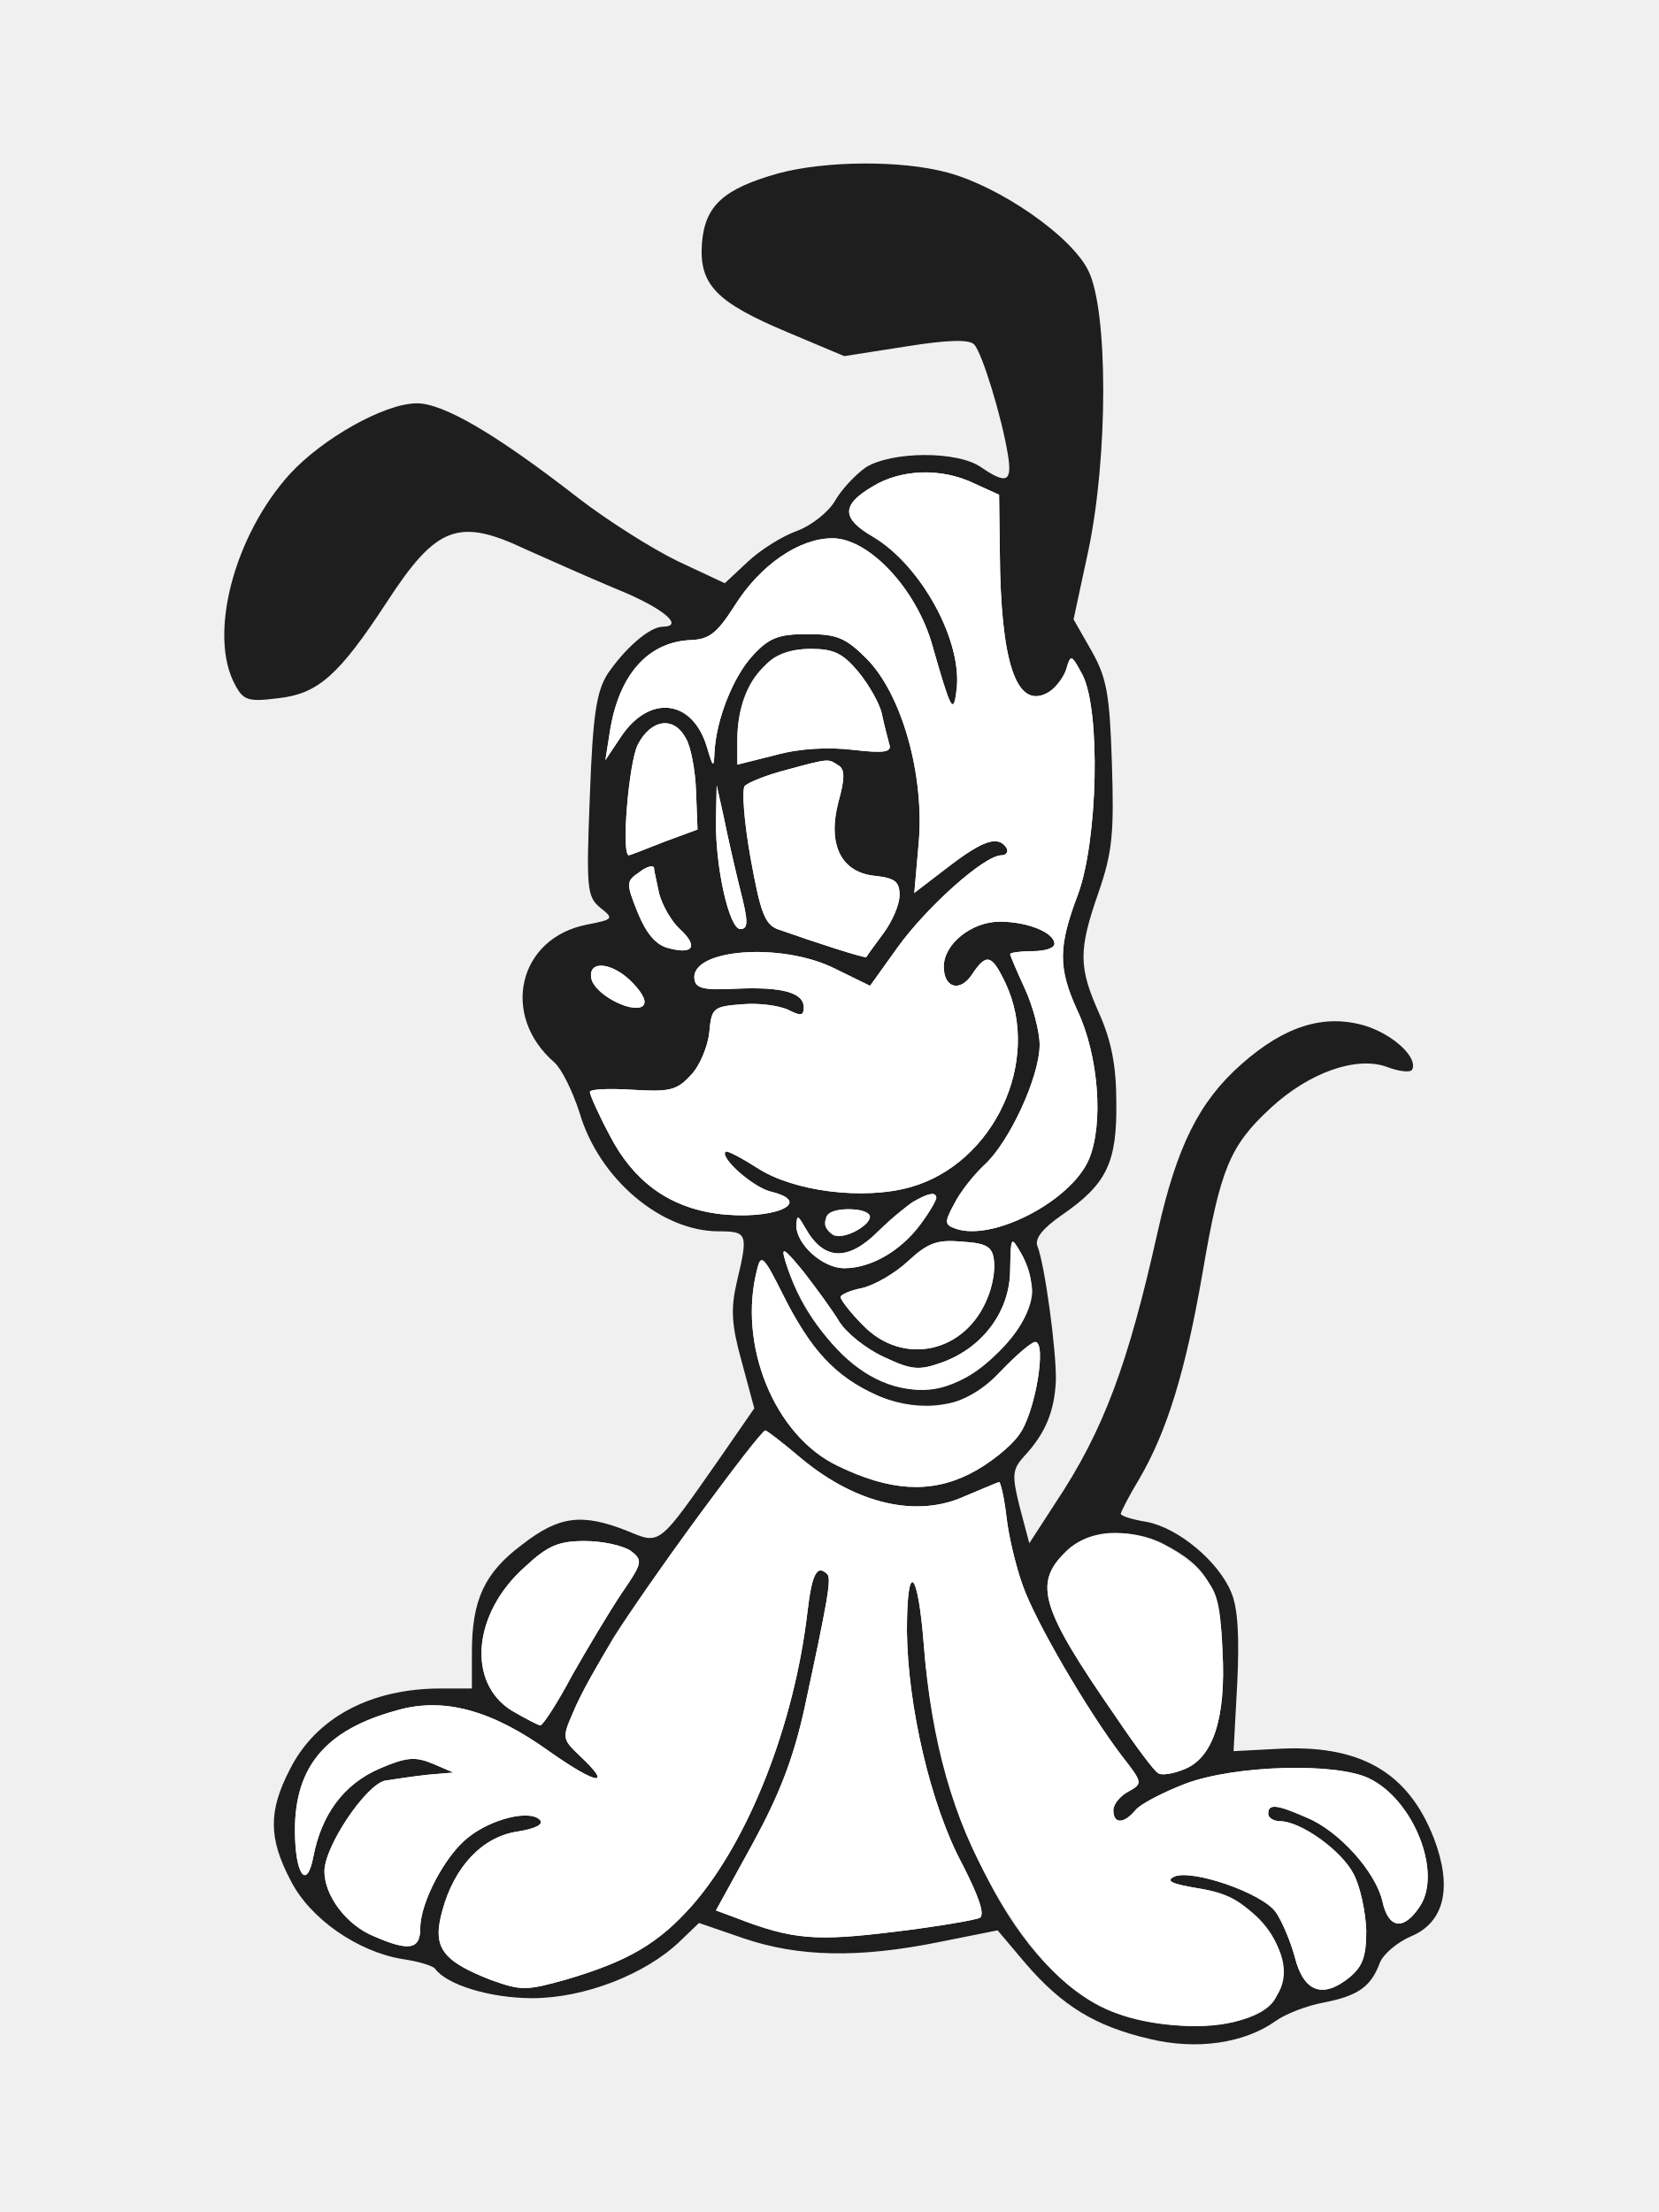
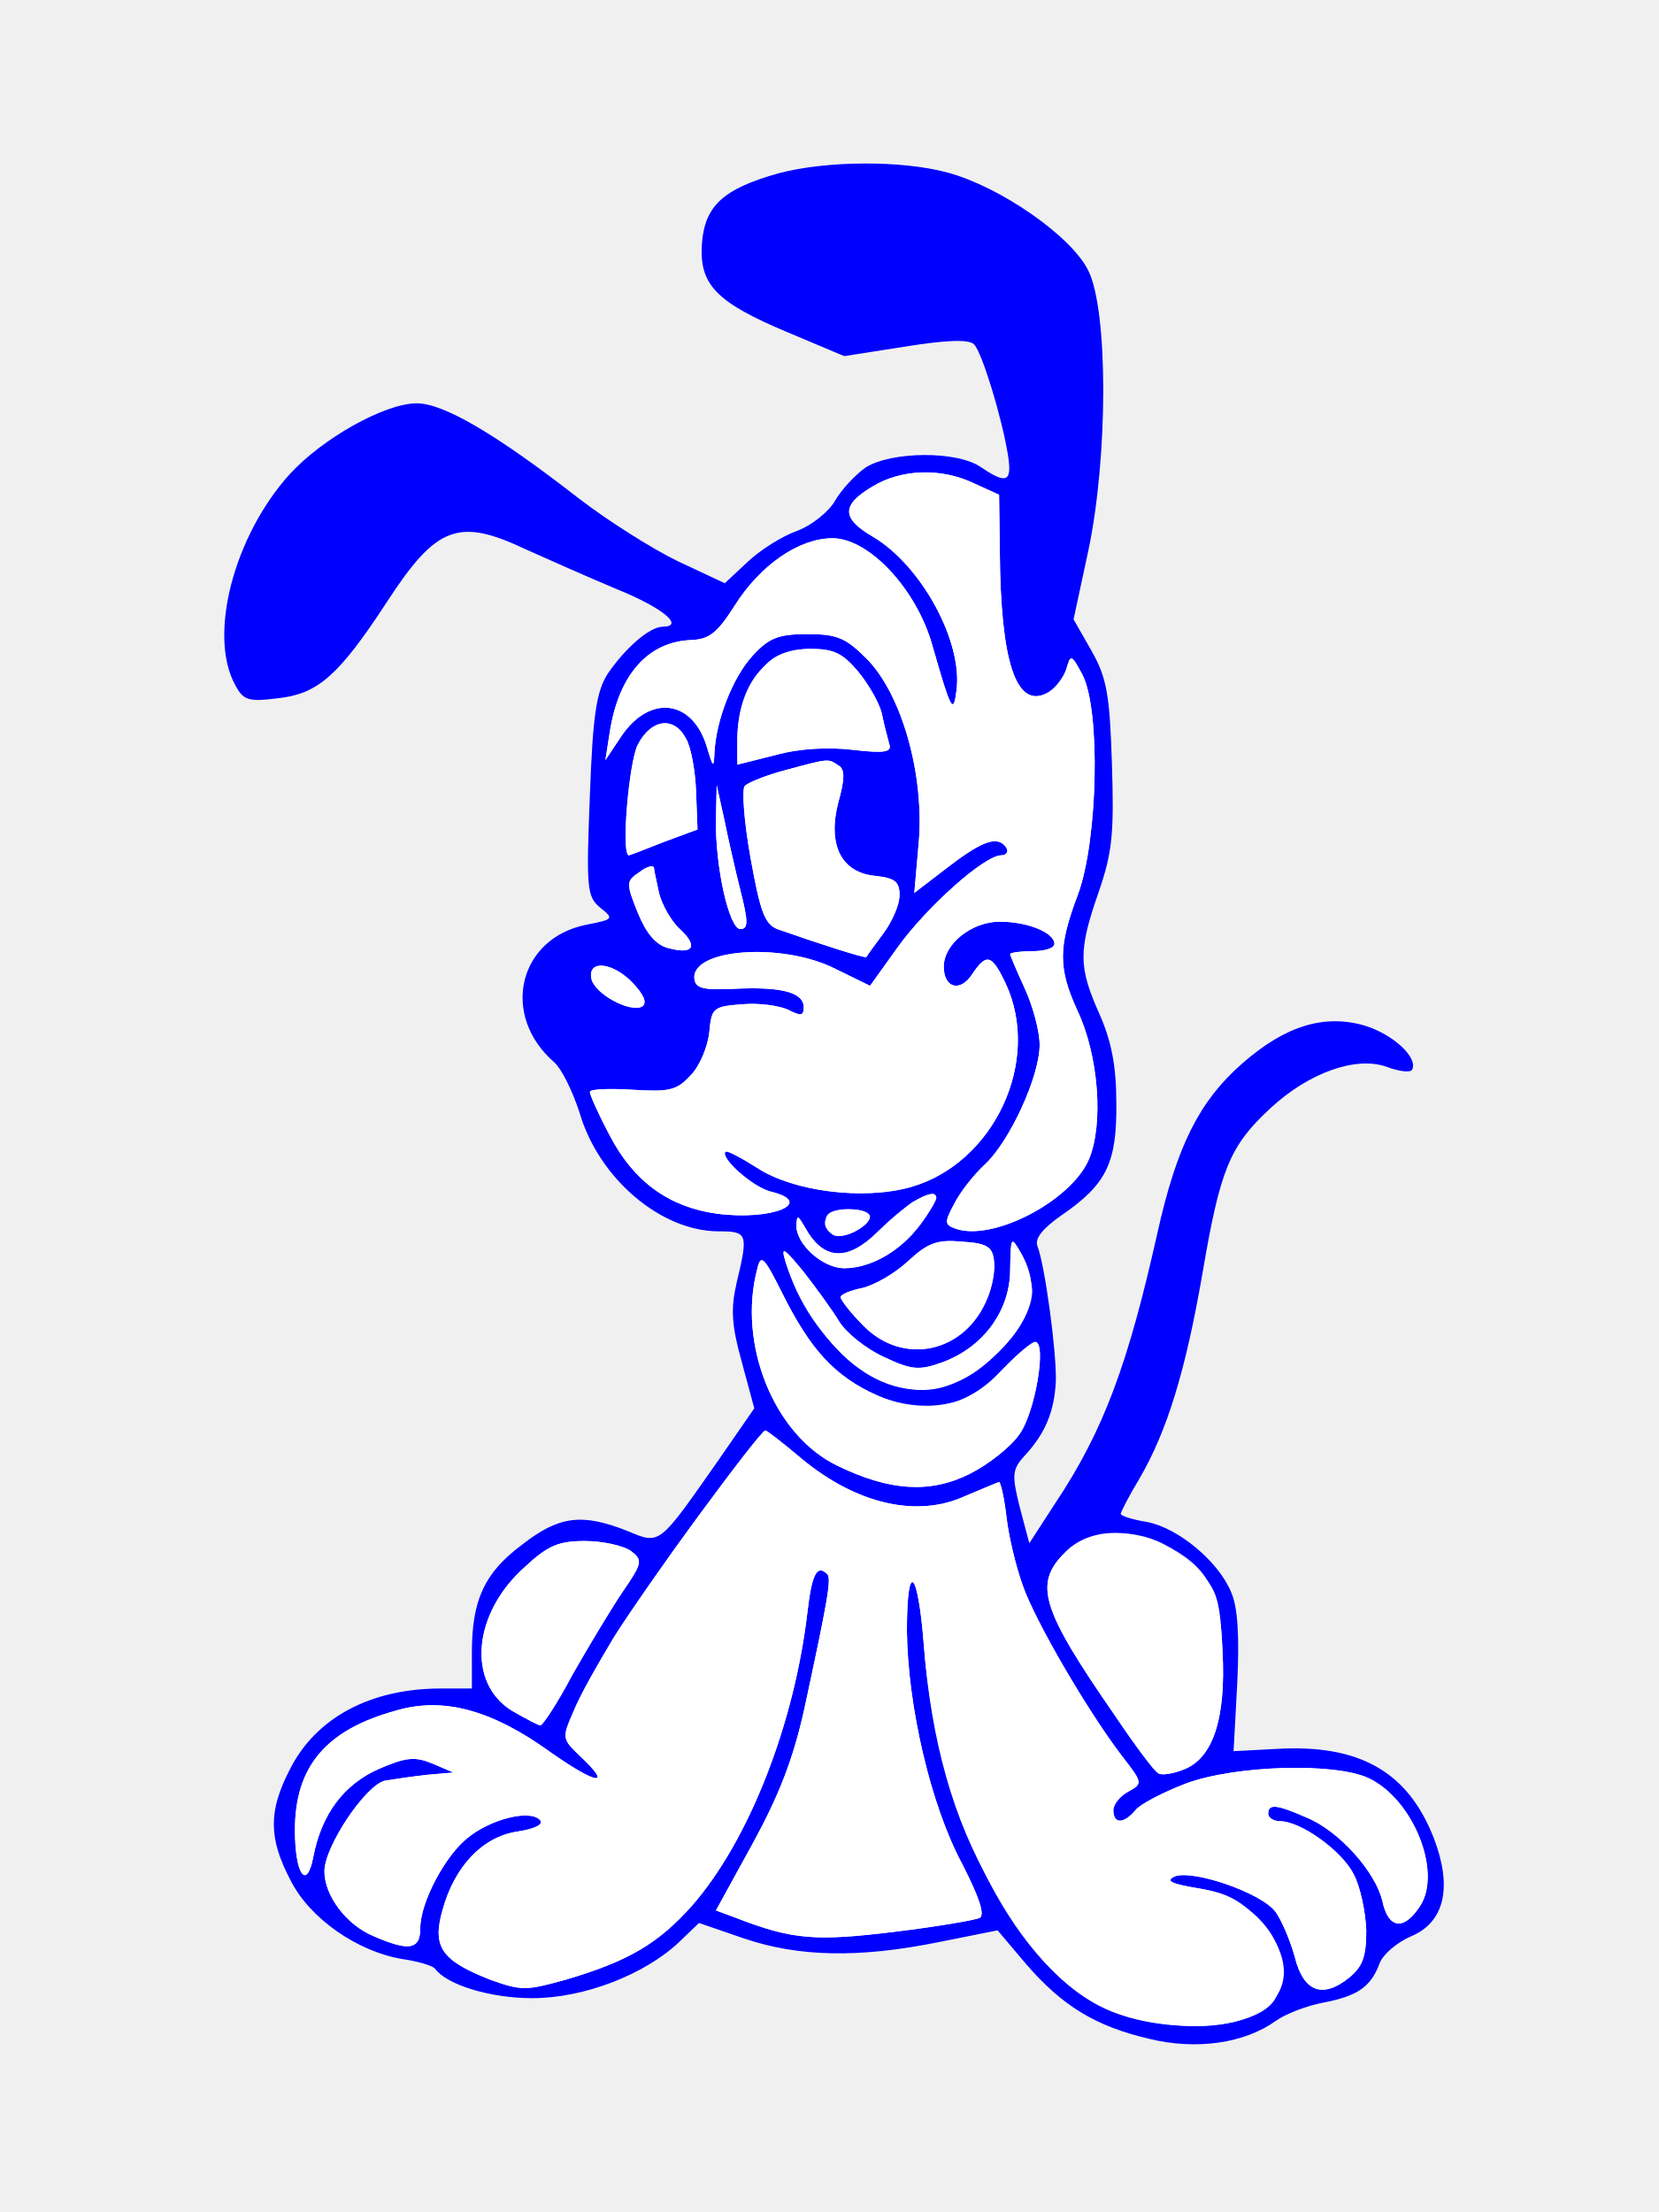
<svg xmlns="http://www.w3.org/2000/svg" version="1.0" width="225pt" height="300pt" viewBox="0 0 225 300" preserveAspectRatio="xMidYMid meet">
-   <g transform="translate(0,300) scale(0.1,-0.1)" fill="#1E1E1E" stroke="none">
+   <g transform="translate(0,300) scale(0.1,-0.1)" fill="#0000ff" stroke="none">
    <path d="M1056 2765 c-75 -21 -100 -44 -104 -95 -4 -56 19 -80 117 -121 l76 -32 83 13 c56 9 86 10 93 3 11 -11 38 -100 46 -150 6 -37 -2 -40 -36 -17 -32 23 -122 22 -157 0 -14 -10 -33 -30 -42 -46 -9 -15 -32 -33 -51 -40 -20 -7 -50 -26 -67 -42 l-31 -29 -64 30 c-35 17 -95 55 -134 85 -113 88 -185 130 -221 129 -44 -1 -127 -48 -171 -96 -76 -84 -111 -219 -74 -286 11 -21 18 -23 58 -18 54 6 82 30 148 131 67 103 97 114 188 71 29 -13 83 -37 121 -53 65 -26 96 -52 64 -52 -18 -1 -50 -29 -74 -64 -15 -24 -20 -55 -24 -165 -5 -126 -4 -137 14 -152 19 -15 18 -16 -18 -23 -93 -18 -118 -123 -44 -187 10 -9 25 -40 34 -68 26 -89 110 -161 189 -161 39 0 40 -3 24 -70 -8 -35 -7 -57 7 -107 l17 -63 -47 -68 c-84 -120 -80 -117 -126 -98 -61 24 -92 20 -142 -19 -51 -38 -68 -75 -68 -146 l0 -49 -42 0 c-96 0 -170 -40 -205 -110 -29 -56 -29 -93 1 -150 26 -52 91 -97 152 -107 21 -3 41 -9 44 -13 16 -22 75 -40 132 -40 70 0 153 32 200 77 l26 25 61 -21 c74 -25 155 -27 264 -5 l80 16 38 -45 c50 -58 95 -85 167 -102 65 -16 130 -6 172 24 14 10 43 21 65 25 46 9 64 21 76 53 4 12 24 29 43 37 45 19 56 66 31 132 -35 91 -101 129 -215 122 l-57 -3 5 92 c3 62 1 102 -8 123 -17 42 -72 88 -115 96 -19 3 -35 8 -35 11 0 2 11 24 25 47 38 65 63 147 86 280 24 141 37 172 92 223 53 49 117 71 158 56 16 -6 31 -8 34 -4 9 16 -25 48 -64 60 -55 16 -108 0 -167 -52 -58 -51 -88 -112 -114 -228 -40 -179 -73 -269 -139 -368 l-35 -54 -13 49 c-11 44 -10 51 6 69 29 31 41 61 43 102 1 40 -15 158 -25 183 -4 10 7 24 33 42 61 42 75 71 74 153 0 50 -7 84 -23 120 -28 63 -29 85 -1 165 19 55 21 81 18 175 -3 94 -7 116 -28 153 l-24 42 20 93 c27 128 27 326 0 380 -23 47 -120 114 -191 133 -63 17 -165 16 -229 -1z m266 -421 l33 -15 1 -77 c1 -149 22 -214 64 -192 10 5 22 20 26 32 6 21 7 21 22 -7 25 -48 21 -225 -6 -298 -27 -71 -27 -100 -1 -157 29 -61 36 -154 16 -202 -24 -57 -132 -113 -182 -94 -14 5 -14 9 -1 33 8 16 26 39 41 53 34 31 75 120 75 163 0 18 -9 52 -20 76 -11 24 -20 45 -20 47 0 2 14 4 30 4 17 0 30 4 30 10 0 15 -36 30 -74 30 -38 0 -76 -30 -76 -61 0 -29 22 -35 38 -11 20 30 27 28 46 -12 49 -105 -16 -244 -129 -276 -64 -18 -159 -6 -208 26 -22 14 -41 24 -43 22 -8 -8 37 -48 61 -54 62 -15 2 -40 -73 -30 -65 9 -113 44 -145 106 -15 28 -27 55 -27 59 0 4 26 5 58 3 50 -3 60 -1 79 20 12 12 23 39 25 58 3 33 5 35 45 38 23 2 51 -2 63 -8 16 -8 20 -8 20 4 0 20 -30 28 -93 25 -40 -2 -53 0 -55 12 -8 42 118 52 191 15 l47 -23 38 53 c39 54 117 124 140 124 7 0 10 5 7 10 -11 17 -31 11 -78 -25 l-47 -36 6 68 c8 92 -23 202 -71 250 -28 28 -40 33 -80 33 -39 0 -52 -5 -74 -29 -27 -29 -50 -88 -52 -132 -1 -21 -2 -20 -10 7 -19 65 -77 73 -116 16 l-22 -33 6 38 c12 78 52 123 111 125 24 1 35 10 58 46 35 56 88 92 133 92 50 0 115 -70 136 -147 24 -84 28 -93 32 -61 10 66 -47 171 -113 210 -43 25 -43 43 -1 68 39 24 94 26 139 4z m-158 -255 c14 -17 29 -43 32 -57 3 -15 8 -33 10 -41 4 -11 -6 -13 -49 -8 -33 4 -73 2 -105 -7 l-52 -13 0 33 c0 75 39 124 99 124 32 0 44 -6 65 -31z m-234 -90 c7 -11 13 -44 14 -72 l2 -52 -46 -17 c-25 -10 -46 -18 -47 -18 -11 0 0 127 12 150 18 35 49 39 65 9z m207 -37 c9 -5 9 -18 0 -50 -15 -58 4 -96 51 -100 26 -3 32 -8 32 -26 0 -13 -10 -36 -22 -52 -12 -16 -22 -30 -23 -32 -2 -2 -67 19 -121 38 -17 7 -23 24 -36 96 -9 50 -12 93 -8 98 5 5 30 15 57 22 59 16 56 15 70 6z m-133 -169 c11 -43 11 -53 0 -53 -15 0 -34 84 -33 148 l1 47 10 -45 c5 -25 15 -69 22 -97z m-110 -5 c4 -15 16 -37 28 -48 25 -23 19 -35 -15 -26 -17 4 -30 19 -42 48 -16 40 -16 43 2 55 10 8 19 10 20 6 0 -4 4 -20 7 -35z m-35 -122 c14 -15 19 -26 12 -31 -16 -9 -65 17 -69 38 -5 26 30 22 57 -7z m411 -291 c0 -3 -10 -20 -22 -36 -27 -36 -67 -59 -103 -59 -29 0 -65 32 -65 58 1 15 2 14 12 -3 25 -45 58 -46 99 -5 40 40 79 62 79 45z m-90 -25 c0 -13 -38 -32 -50 -25 -22 14 -10 35 20 35 17 0 30 -4 30 -10z m168 -59 c2 -13 -2 -36 -9 -52 -30 -74 -114 -92 -168 -37 -17 17 -31 35 -31 39 0 3 13 9 29 12 17 4 45 20 63 37 27 25 40 29 73 26 33 -2 41 -7 43 -25z m52 -41 c0 -45 -59 -110 -117 -130 -79 -27 -185 56 -218 170 -6 20 -2 18 25 -15 17 -22 39 -52 48 -67 9 -15 36 -37 60 -48 38 -18 48 -19 79 -8 56 20 93 70 93 126 1 46 1 46 15 22 8 -14 14 -36 15 -50z m-282 -94 c42 -45 106 -69 159 -61 34 5 53 16 81 46 20 21 41 39 46 39 16 0 0 -97 -22 -126 -11 -16 -41 -40 -67 -53 -54 -27 -109 -23 -179 11 -86 41 -136 165 -109 267 5 21 9 17 35 -35 16 -33 41 -72 56 -88z m-30 -135 c74 -61 156 -80 221 -50 24 10 45 19 46 19 2 0 7 -21 10 -47 3 -27 13 -68 22 -93 17 -49 89 -172 135 -232 28 -36 28 -37 8 -48 -11 -6 -20 -17 -20 -25 0 -19 14 -19 30 0 6 8 37 24 68 36 67 25 204 29 249 7 60 -29 99 -127 69 -173 -22 -34 -43 -31 -51 6 -9 40 -59 96 -103 114 -41 18 -52 19 -52 5 0 -5 7 -10 16 -10 28 0 84 -40 100 -72 9 -17 16 -51 17 -76 0 -36 -5 -49 -23 -64 -36 -29 -62 -20 -74 28 -6 22 -18 50 -26 61 -19 26 -113 58 -137 48 -13 -6 -4 -10 32 -16 83 -13 137 -89 105 -149 -24 -45 -160 -51 -238 -11 -122 63 -222 268 -239 489 -8 104 -23 118 -23 20 1 -101 32 -236 75 -316 22 -43 31 -68 24 -73 -6 -3 -58 -12 -116 -19 -106 -13 -138 -11 -215 19 l-27 10 50 91 c36 66 55 115 70 183 31 144 37 176 31 182 -14 14 -21 0 -27 -52 -18 -153 -80 -310 -156 -397 -46 -52 -87 -76 -172 -101 -54 -15 -60 -15 -102 0 -66 26 -79 44 -65 94 16 59 54 100 102 107 25 4 36 10 30 16 -14 14 -66 1 -97 -24 -31 -24 -65 -88 -65 -123 0 -29 -15 -32 -63 -11 -37 15 -67 55 -67 88 0 34 56 117 82 123 13 2 39 6 58 8 l35 3 -28 12 c-24 10 -36 9 -73 -7 -48 -21 -78 -62 -89 -119 -9 -47 -25 -24 -25 36 0 86 42 136 137 162 64 19 130 1 209 -56 64 -45 86 -48 40 -5 -23 22 -24 24 -9 58 8 20 33 65 55 102 42 67 198 281 206 281 2 0 24 -17 50 -39z m490 -115 c60 -31 77 -61 80 -145 5 -92 -13 -146 -53 -161 -15 -6 -30 -8 -34 -5 -5 2 -31 37 -58 77 -101 146 -112 180 -68 223 28 29 89 34 133 11z m-723 -9 c17 -13 17 -16 -12 -58 -16 -24 -46 -74 -67 -111 -20 -38 -40 -68 -43 -68 -3 0 -20 9 -39 20 -61 38 -53 132 18 195 31 29 46 35 81 35 24 0 51 -6 62 -13z" id="node1" class="node" />
  </g>
  <g transform="translate(0,300) scale(0.1,-0.1)" fill="#FFFFFF" stroke="none">
    <path d="M1183 2340 c-42 -25 -42 -43 1 -68 66 -39 123 -144 113 -210 -4 -32 -8 -23 -32 61 -21 77 -86 147 -136 147 -45 0 -98 -36 -133 -92 -23 -36 -34 -45 -58 -46 -59 -2 -99 -47 -111 -125 l-6 -38 22 33 c39 57 97 49 116 -16 8 -27 9 -28 10 -7 2 44 25 103 52 132 22 24 35 29 74 29 40 0 52 -5 80 -33 48 -48 79 -158 71 -250 l-6 -68 47 36 c47 36 67 42 78 25 3 -5 0 -10 -7 -10 -23 0 -101 -70 -140 -124 l-38 -53 -47 23 c-73 37 -199 27 -191 -15 2 -12 15 -14 55 -12 63 3 93 -5 93 -25 0 -12 -4 -12 -20 -4 -12 6 -40 10 -63 8 -40 -3 -42 -5 -45 -38 -2 -19 -13 -46 -25 -58 -19 -21 -29 -23 -79 -20 -32 2 -58 1 -58 -3 0 -4 12 -31 27 -59 32 -62 80 -97 145 -106 75 -10 135 15 73 30 -24 6 -69 46 -61 54 2 2 21 -8 43 -22 49 -32 144 -44 208 -26 113 32 178 171 129 276 -19 40 -26 42 -46 12 -16 -24 -38 -18 -38 11 0 31 38 61 76 61 38 0 74 -15 74 -30 0 -6 -13 -10 -30 -10 -16 0 -30 -2 -30 -4 0 -2 9 -23 20 -47 11 -24 20 -58 20 -76 0 -43 -41 -132 -75 -163 -15 -14 -33 -37 -41 -53 -13 -24 -13 -28 1 -33 50 -19 158 37 182 94 20 48 13 141 -16 202 -26 57 -26 86 1 157 27 73 31 250 6 298 -15 28 -16 28 -22 7 -4 -12 -16 -27 -26 -32 -42 -22 -63 43 -64 192 l-1 77 -33 15 c-45 22 -100 20 -139 -4z" id="node5" class="node" />
    <path d="M1040 2100 c-26 -26 -40 -62 -40 -104 l0 -33 52 13 c32 9 72 11 105 7 43 -5 53 -3 49 8 -2 8 -7 26 -10 41 -3 14 -18 40 -32 57 -21 25 -33 31 -65 31 -26 0 -46 -7 -59 -20z" id="node6" class="node" />
    <path d="M865 1990 c-12 -23 -23 -150 -12 -150 1 0 22 8 47 18 l46 17 -2 52 c-1 28 -7 61 -14 72 -16 30 -47 26 -65 -9z" id="node7" class="node" />
    <path d="M1067 1956 c-27 -7 -52 -17 -57 -22 -4 -5 -1 -48 8 -98 13 -72 19 -89 36 -96 54 -19 119 -40 121 -38 1 2 11 16 23 32 12 16 22 39 22 52 0 18 -6 23 -32 26 -47 4 -66 42 -51 100 9 32 9 45 0 50 -14 9 -11 10 -70 -6z" id="node8" class="node" />
    <path d="M971 1888 c-1 -64 18 -148 33 -148 11 0 11 10 0 53 -7 28 -17 72 -22 97 l-10 45 -1 -47z" id="node9" class="node" />
    <path d="M867 1817 c-18 -12 -18 -15 -2 -55 12 -29 25 -44 42 -48 34 -9 40 3 15 26 -12 11 -24 33 -28 48 -3 15 -7 31 -7 35 -1 4 -10 2 -20 -6z" id="node10" class="node" />
    <path d="M802 1673 c4 -21 53 -47 69 -38 7 5 2 16 -12 31 -27 29 -62 33 -57 7z" id="node11" class="node" />
    <path d="M1238 1370 c-9 -6 -30 -24 -47 -40 -41 -41 -74 -40 -99 5 -10 17 -11 18 -12 3 0 -26 36 -58 65 -58 36 0 76 23 103 59 31 42 28 52 -10 31z" id="node12" class="node" />
    <path d="M1120 1346 c0 -22 17 -28 40 -16 29 16 25 30 -10 30 -19 0 -30 -5 -30 -14z" id="node13" class="node" />
    <path d="M1232 1290 c-18 -17 -46 -33 -63 -37 -16 -3 -29 -9 -29 -12 0 -4 14 -22 31 -39 54 -55 138 -37 168 37 7 16 11 39 9 52 -2 18 -10 23 -43 25 -33 3 -46 -1 -73 -26z" id="node14" class="node" />
    <path d="M1370 1278 c0 -56 -37 -106 -93 -126 -31 -11 -41 -10 -79 8 -24 11 -51 33 -60 48 -9 15 -31 45 -48 67 -27 33 -31 35 -25 15 4 -14 17 -43 30 -65 65 -113 166 -142 245 -72 59 52 73 98 45 147 -14 24 -14 24 -15 -22z" id="node15" class="node" />
    <path d="M1027 1279 c-27 -102 23 -226 109 -267 70 -34 125 -38 179 -11 26 13 56 37 67 53 22 29 38 126 22 126 -5 0 -26 -18 -46 -39 -48 -51 -105 -62 -169 -33 -56 25 -90 62 -127 136 -26 52 -30 56 -35 35z" id="node16" class="node" />
    <path d="M954 953 c-89 -120 -155 -222 -177 -276 -15 -34 -14 -36 9 -58 46 -43 24 -40 -40 5 -79 57 -145 75 -209 56 -95 -26 -137 -76 -137 -162 0 -60 16 -83 25 -36 11 57 41 98 89 119 37 16 49 17 73 7 l28 -12 -35 -3 c-19 -2 -45 -6 -58 -8 -26 -6 -82 -89 -82 -123 0 -33 30 -73 67 -88 48 -21 63 -18 63 11 0 35 34 99 65 123 31 25 83 38 97 24 6 -6 -5 -12 -30 -16 -48 -7 -86 -48 -102 -107 -14 -50 -1 -68 65 -94 42 -15 48 -15 102 0 85 25 126 49 172 101 76 87 138 244 156 397 6 52 13 66 27 52 6 -6 0 -38 -31 -182 -15 -68 -34 -117 -70 -183 l-50 -91 27 -10 c77 -30 109 -32 215 -19 58 7 110 16 116 19 7 5 -2 30 -24 73 -43 80 -74 215 -75 316 0 98 15 84 23 -20 10 -130 40 -236 92 -325 79 -134 136 -178 243 -189 136 -15 196 58 120 142 -26 27 -44 37 -83 43 -36 6 -45 10 -32 16 24 10 118 -22 137 -48 8 -11 20 -39 26 -61 12 -48 38 -57 74 -28 18 15 23 28 23 64 -1 25 -8 59 -17 76 -16 32 -72 72 -100 72 -9 0 -16 5 -16 10 0 14 11 13 52 -5 44 -18 94 -74 103 -114 8 -37 29 -40 51 -6 30 46 -9 144 -69 173 -45 22 -182 18 -249 -7 -31 -12 -62 -28 -68 -36 -16 -19 -30 -19 -30 0 0 8 9 19 20 25 20 11 20 12 -8 48 -46 60 -118 183 -135 232 -9 25 -19 66 -22 93 -3 26 -8 47 -10 47 -1 0 -22 -9 -46 -19 -65 -30 -147 -11 -221 50 -26 22 -48 39 -50 39 -3 0 -40 -48 -84 -107z" id="node17" class="node" />
    <path d="M1445 895 c-44 -43 -33 -77 68 -223 27 -40 53 -75 58 -77 4 -3 19 -1 34 5 40 15 58 69 53 161 -3 66 -7 81 -28 104 -56 61 -142 74 -185 30z" id="node18" class="node" />
    <path d="M712 875 c-71 -63 -79 -157 -18 -195 19 -11 36 -20 39 -20 3 0 23 30 43 68 21 37 51 87 67 111 29 42 29 45 12 58 -11 7 -38 13 -62 13 -35 0 -50 -6 -81 -35z" id="node19" class="node" />
  </g>
</svg>
